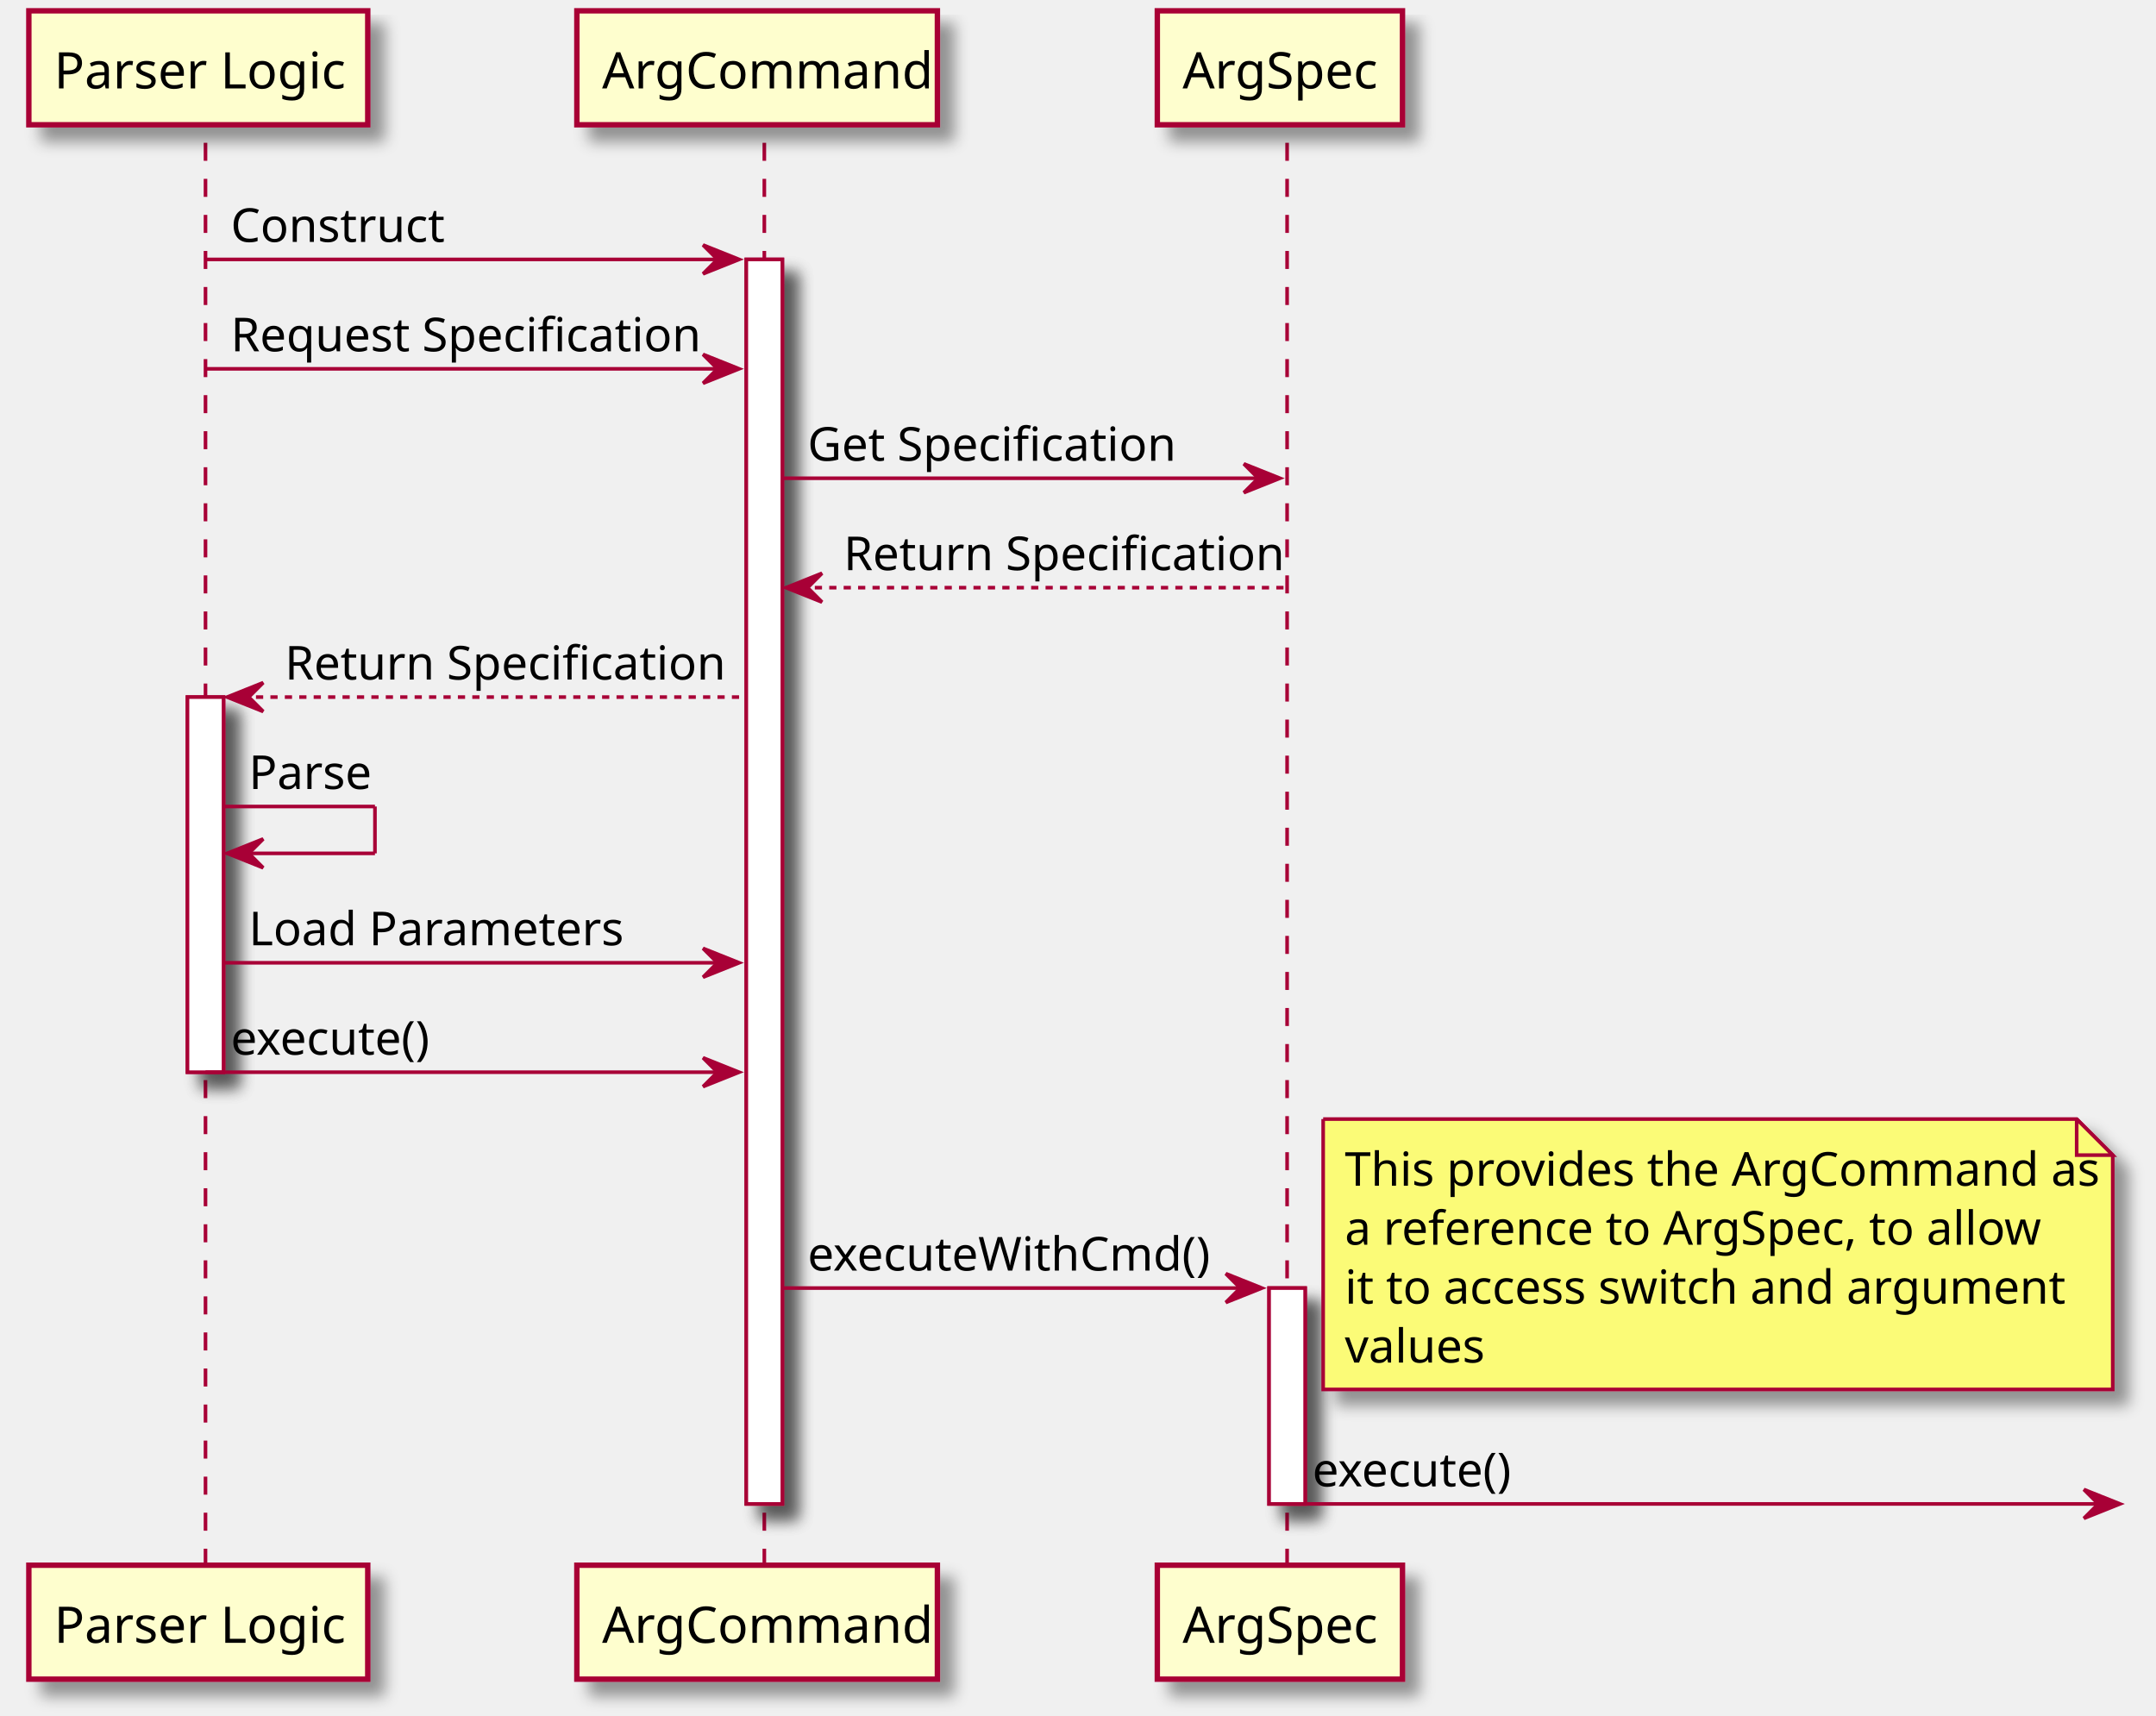
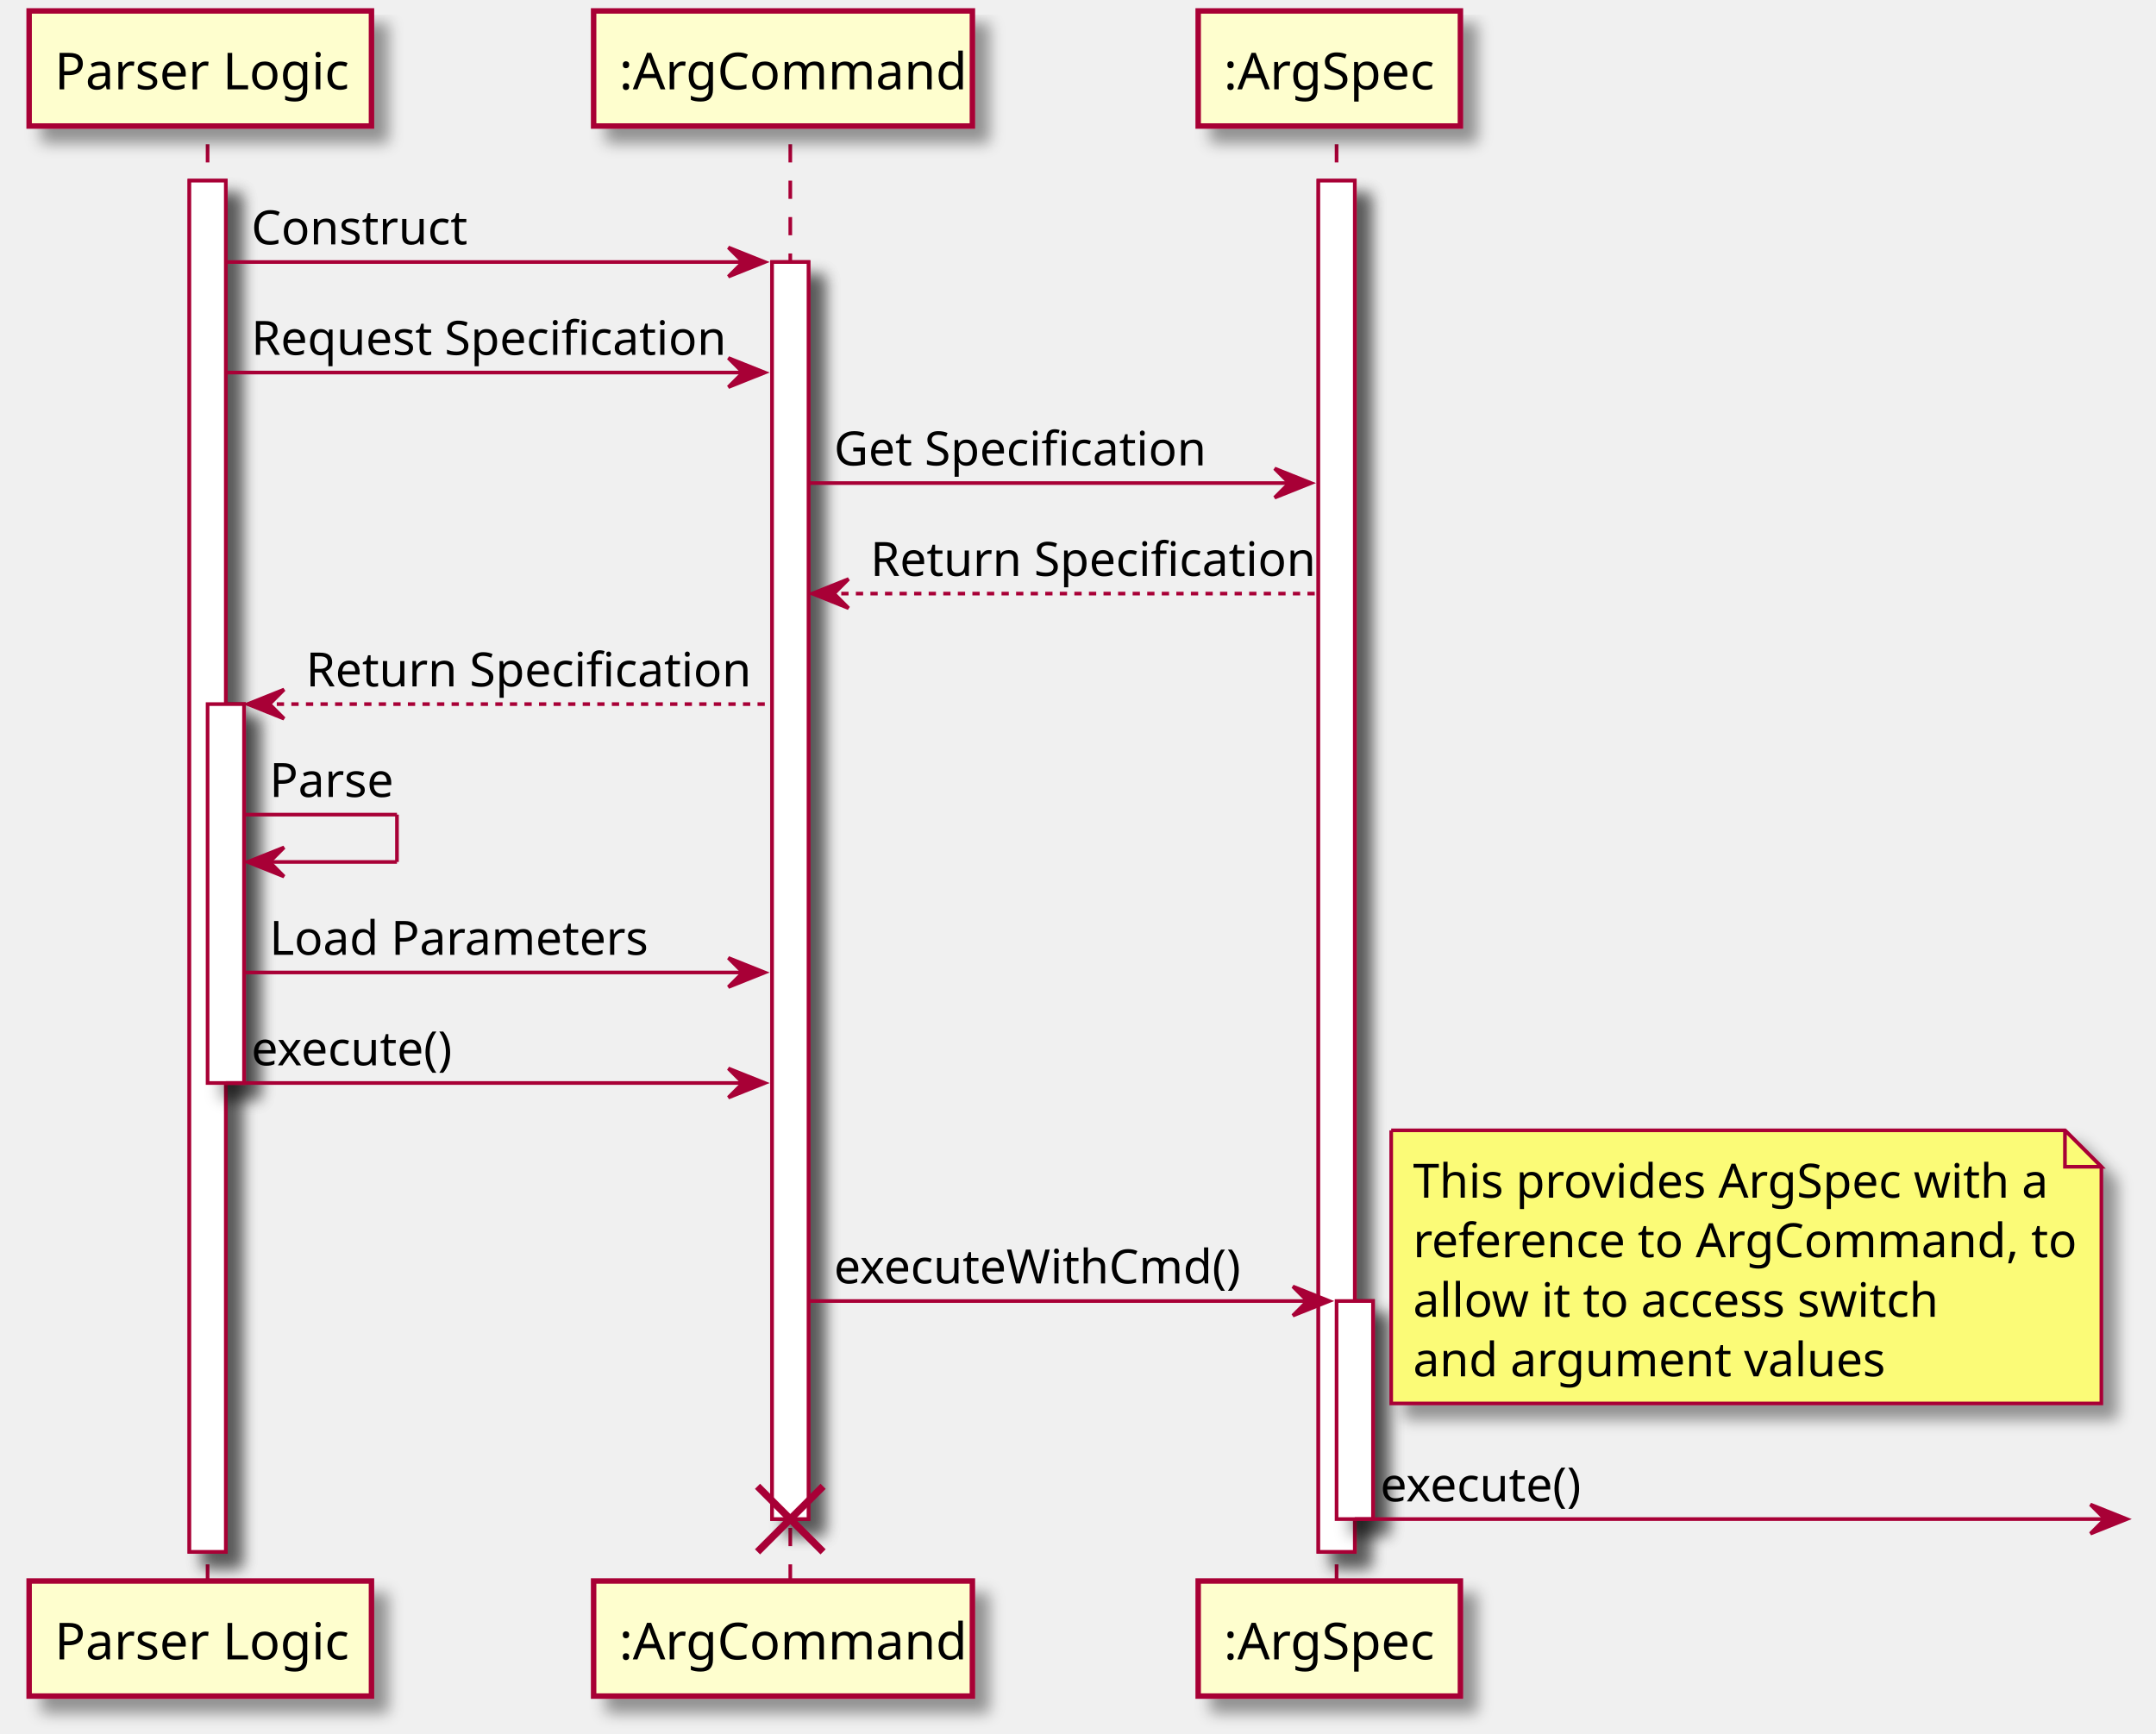
- <svg xmlns="http://www.w3.org/2000/svg" contentScriptType="application/ecmascript" contentStyleType="text/css" height="476px" preserveAspectRatio="none" style="width:598px;height:476px;" version="1.1" viewBox="0 0 598 476" width="598px" zoomAndPan="magnify">
+ <svg xmlns="http://www.w3.org/2000/svg" contentScriptType="application/ecmascript" contentStyleType="text/css" height="476px" preserveAspectRatio="none" style="width:592px;height:476px;" version="1.1" viewBox="0 0 592 476" width="592px" zoomAndPan="magnify">
  <defs>
-     <filter height="300%" id="f1o8hdm1idmc16" width="300%" x="-1" y="-1">
+     <filter height="300%" id="fcdjhxbaj05fv" width="300%" x="-1" y="-1">
      <feGaussianBlur result="blurOut" stdDeviation="2.0" />
      <feColorMatrix in="blurOut" result="blurOut2" type="matrix" values="0 0 0 0 0 0 0 0 0 0 0 0 0 0 0 0 0 0 .4 0" />
      <feOffset dx="4.0" dy="4.0" in="blurOut2" result="blurOut3" />
      <feBlend in="SourceGraphic" in2="blurOut3" mode="normal" />
    </filter>
  </defs>
  <g>
-     <rect fill="#FFFFFF" filter="url(#f1o8hdm1idmc16)" height="104.055" style="stroke: #A80036; stroke-width: 1.0;" width="10" x="52" y="193.367" />
-     <rect fill="#FFFFFF" filter="url(#f1o8hdm1idmc16)" height="345.219" style="stroke: #A80036; stroke-width: 1.0;" width="10" x="207" y="71.961" />
-     <rect fill="#FFFFFF" filter="url(#f1o8hdm1idmc16)" height="59.879" style="stroke: #A80036; stroke-width: 1.0;" width="10" x="352" y="357.301" />
+     <rect fill="#FFFFFF" filter="url(#fcdjhxbaj05fv)" height="376.57" style="stroke: #A80036; stroke-width: 1.0;" width="10" x="52" y="49.609" />
+     <rect fill="#FFFFFF" filter="url(#fcdjhxbaj05fv)" height="104.055" style="stroke: #A80036; stroke-width: 1.0;" width="10" x="57" y="193.367" />
+     <rect fill="#FFFFFF" filter="url(#fcdjhxbaj05fv)" height="345.219" style="stroke: #A80036; stroke-width: 1.0;" width="10" x="212" y="71.961" />
+     <rect fill="#FFFFFF" filter="url(#fcdjhxbaj05fv)" height="376.57" style="stroke: #A80036; stroke-width: 1.0;" width="10" x="362" y="49.609" />
+     <rect fill="#FFFFFF" filter="url(#fcdjhxbaj05fv)" height="59.879" style="stroke: #A80036; stroke-width: 1.0;" width="10" x="367" y="357.301" />
    <line style="stroke: #A80036; stroke-width: 1.0; stroke-dasharray: 5.0,5.0;" x1="57" x2="57" y1="39.609" y2="435.18" />
-     <line style="stroke: #A80036; stroke-width: 1.0; stroke-dasharray: 5.0,5.0;" x1="212" x2="212" y1="39.609" y2="435.18" />
-     <line style="stroke: #A80036; stroke-width: 1.0; stroke-dasharray: 5.0,5.0;" x1="357" x2="357" y1="39.609" y2="435.18" />
-     <rect fill="#FEFECE" filter="url(#f1o8hdm1idmc16)" height="31.609" style="stroke: #A80036; stroke-width: 1.5;" width="94" x="8" y="3" />
+     <line style="stroke: #A80036; stroke-width: 1.0; stroke-dasharray: 5.0,5.0;" x1="217" x2="217" y1="39.609" y2="435.18" />
+     <line style="stroke: #A80036; stroke-width: 1.0; stroke-dasharray: 5.0,5.0;" x1="367" x2="367" y1="39.609" y2="435.18" />
+     <rect fill="#FEFECE" filter="url(#fcdjhxbaj05fv)" height="31.609" style="stroke: #A80036; stroke-width: 1.5;" width="94" x="8" y="3" />
    <text fill="#000000" font-family="sans-serif" font-size="14" lengthAdjust="spacingAndGlyphs" textLength="80" x="15" y="24.533">Parser Logic</text>
-     <rect fill="#FEFECE" filter="url(#f1o8hdm1idmc16)" height="31.609" style="stroke: #A80036; stroke-width: 1.5;" width="94" x="8" y="434.18" />
+     <rect fill="#FEFECE" filter="url(#fcdjhxbaj05fv)" height="31.609" style="stroke: #A80036; stroke-width: 1.5;" width="94" x="8" y="434.18" />
    <text fill="#000000" font-family="sans-serif" font-size="14" lengthAdjust="spacingAndGlyphs" textLength="80" x="15" y="455.713">Parser Logic</text>
-     <rect fill="#FEFECE" filter="url(#f1o8hdm1idmc16)" height="31.609" style="stroke: #A80036; stroke-width: 1.5;" width="100" x="160" y="3" />
-     <text fill="#000000" font-family="sans-serif" font-size="14" lengthAdjust="spacingAndGlyphs" textLength="86" x="167" y="24.533">ArgCommand</text>
-     <rect fill="#FEFECE" filter="url(#f1o8hdm1idmc16)" height="31.609" style="stroke: #A80036; stroke-width: 1.5;" width="100" x="160" y="434.18" />
-     <text fill="#000000" font-family="sans-serif" font-size="14" lengthAdjust="spacingAndGlyphs" textLength="86" x="167" y="455.713">ArgCommand</text>
-     <rect fill="#FEFECE" filter="url(#f1o8hdm1idmc16)" height="31.609" style="stroke: #A80036; stroke-width: 1.5;" width="68" x="321" y="3" />
-     <text fill="#000000" font-family="sans-serif" font-size="14" lengthAdjust="spacingAndGlyphs" textLength="54" x="328" y="24.533">ArgSpec</text>
-     <rect fill="#FEFECE" filter="url(#f1o8hdm1idmc16)" height="31.609" style="stroke: #A80036; stroke-width: 1.5;" width="68" x="321" y="434.18" />
-     <text fill="#000000" font-family="sans-serif" font-size="14" lengthAdjust="spacingAndGlyphs" textLength="54" x="328" y="455.713">ArgSpec</text>
-     <rect fill="#FFFFFF" filter="url(#f1o8hdm1idmc16)" height="104.055" style="stroke: #A80036; stroke-width: 1.0;" width="10" x="52" y="193.367" />
-     <rect fill="#FFFFFF" filter="url(#f1o8hdm1idmc16)" height="345.219" style="stroke: #A80036; stroke-width: 1.0;" width="10" x="207" y="71.961" />
-     <rect fill="#FFFFFF" filter="url(#f1o8hdm1idmc16)" height="59.879" style="stroke: #A80036; stroke-width: 1.0;" width="10" x="352" y="357.301" />
-     <polygon fill="#A80036" points="195,67.961,205,71.961,195,75.961,199,71.961" style="stroke: #A80036; stroke-width: 1.0;" />
-     <line style="stroke: #A80036; stroke-width: 1.0;" x1="57" x2="201" y1="71.961" y2="71.961" />
-     <text fill="#000000" font-family="sans-serif" font-size="13" lengthAdjust="spacingAndGlyphs" textLength="56" x="64" y="67.105">Construct</text>
-     <polygon fill="#A80036" points="195,98.312,205,102.312,195,106.312,199,102.312" style="stroke: #A80036; stroke-width: 1.0;" />
-     <line style="stroke: #A80036; stroke-width: 1.0;" x1="57" x2="201" y1="102.312" y2="102.312" />
-     <text fill="#000000" font-family="sans-serif" font-size="13" lengthAdjust="spacingAndGlyphs" textLength="126" x="64" y="97.456">Request Specification</text>
-     <polygon fill="#A80036" points="345,128.664,355,132.664,345,136.664,349,132.664" style="stroke: #A80036; stroke-width: 1.0;" />
-     <line style="stroke: #A80036; stroke-width: 1.0;" x1="217" x2="351" y1="132.664" y2="132.664" />
-     <text fill="#000000" font-family="sans-serif" font-size="13" lengthAdjust="spacingAndGlyphs" textLength="99" x="224" y="127.808">Get Specification</text>
-     <polygon fill="#A80036" points="228,159.016,218,163.016,228,167.016,224,163.016" style="stroke: #A80036; stroke-width: 1.0;" />
-     <line style="stroke: #A80036; stroke-width: 1.0; stroke-dasharray: 2.0,2.0;" x1="222" x2="356" y1="163.016" y2="163.016" />
-     <text fill="#000000" font-family="sans-serif" font-size="13" lengthAdjust="spacingAndGlyphs" textLength="116" x="234" y="158.159">Return Specification</text>
-     <polygon fill="#A80036" points="73,189.367,63,193.367,73,197.367,69,193.367" style="stroke: #A80036; stroke-width: 1.0;" />
-     <line style="stroke: #A80036; stroke-width: 1.0; stroke-dasharray: 2.0,2.0;" x1="67" x2="206" y1="193.367" y2="193.367" />
-     <text fill="#000000" font-family="sans-serif" font-size="13" lengthAdjust="spacingAndGlyphs" textLength="116" x="79" y="188.511">Return Specification</text>
-     <line style="stroke: #A80036; stroke-width: 1.0;" x1="62" x2="104" y1="223.719" y2="223.719" />
-     <line style="stroke: #A80036; stroke-width: 1.0;" x1="104" x2="104" y1="223.719" y2="236.719" />
-     <line style="stroke: #A80036; stroke-width: 1.0;" x1="63" x2="104" y1="236.719" y2="236.719" />
-     <polygon fill="#A80036" points="73,232.719,63,236.719,73,240.719,69,236.719" style="stroke: #A80036; stroke-width: 1.0;" />
-     <text fill="#000000" font-family="sans-serif" font-size="13" lengthAdjust="spacingAndGlyphs" textLength="34" x="69" y="218.862">Parse</text>
-     <polygon fill="#A80036" points="195,263.07,205,267.07,195,271.07,199,267.07" style="stroke: #A80036; stroke-width: 1.0;" />
-     <line style="stroke: #A80036; stroke-width: 1.0;" x1="62" x2="201" y1="267.07" y2="267.07" />
-     <text fill="#000000" font-family="sans-serif" font-size="13" lengthAdjust="spacingAndGlyphs" textLength="99" x="69" y="262.214">Load Parameters</text>
-     <polygon fill="#A80036" points="195,293.422,205,297.422,195,301.422,199,297.422" style="stroke: #A80036; stroke-width: 1.0;" />
-     <line style="stroke: #A80036; stroke-width: 1.0;" x1="57" x2="201" y1="297.422" y2="297.422" />
-     <text fill="#000000" font-family="sans-serif" font-size="13" lengthAdjust="spacingAndGlyphs" textLength="54" x="64" y="292.565">execute()</text>
-     <polygon fill="#A80036" points="340,353.301,350,357.301,340,361.301,344,357.301" style="stroke: #A80036; stroke-width: 1.0;" />
-     <line style="stroke: #A80036; stroke-width: 1.0;" x1="217" x2="346" y1="357.301" y2="357.301" />
-     <text fill="#000000" font-family="sans-serif" font-size="13" lengthAdjust="spacingAndGlyphs" textLength="108" x="224" y="352.444">executeWithCmd()</text>
-     <path d="M367,310.422 L367,385.422 L586,385.422 L586,320.422 L576,310.422 L367,310.422 " fill="#FBFB77" filter="url(#f1o8hdm1idmc16)" style="stroke: #A80036; stroke-width: 1.0;" />
-     <path d="M576,310.422 L576,320.422 L586,320.422 L576,310.422 " fill="#FBFB77" style="stroke: #A80036; stroke-width: 1.0;" />
-     <text fill="#000000" font-family="sans-serif" font-size="13" lengthAdjust="spacingAndGlyphs" textLength="198" x="373" y="328.917">This provides the ArgCommand as</text>
-     <text fill="#000000" font-family="sans-serif" font-size="13" lengthAdjust="spacingAndGlyphs" textLength="185" x="373" y="345.269">a reference to ArgSpec, to allow</text>
-     <text fill="#000000" font-family="sans-serif" font-size="13" lengthAdjust="spacingAndGlyphs" textLength="192" x="373" y="361.62">it to access switch and argument</text>
-     <text fill="#000000" font-family="sans-serif" font-size="13" lengthAdjust="spacingAndGlyphs" textLength="36" x="373" y="377.972">values</text>
-     <polygon fill="#A80036" points="578,413.18,588,417.18,578,421.18,582,417.18" style="stroke: #A80036; stroke-width: 1.0;" />
-     <line style="stroke: #A80036; stroke-width: 1.0;" x1="357" x2="584" y1="417.18" y2="417.18" />
-     <text fill="#000000" font-family="sans-serif" font-size="13" lengthAdjust="spacingAndGlyphs" textLength="54" x="364" y="412.323">execute()</text>
+     <rect fill="#FEFECE" filter="url(#fcdjhxbaj05fv)" height="31.609" style="stroke: #A80036; stroke-width: 1.5;" width="104" x="163" y="3" />
+     <text fill="#000000" font-family="sans-serif" font-size="14" lengthAdjust="spacingAndGlyphs" textLength="90" x="170" y="24.533">:ArgCommand</text>
+     <rect fill="#FEFECE" filter="url(#fcdjhxbaj05fv)" height="31.609" style="stroke: #A80036; stroke-width: 1.5;" width="104" x="163" y="434.18" />
+     <text fill="#000000" font-family="sans-serif" font-size="14" lengthAdjust="spacingAndGlyphs" textLength="90" x="170" y="455.713">:ArgCommand</text>
+     <rect fill="#FEFECE" filter="url(#fcdjhxbaj05fv)" height="31.609" style="stroke: #A80036; stroke-width: 1.5;" width="72" x="329" y="3" />
+     <text fill="#000000" font-family="sans-serif" font-size="14" lengthAdjust="spacingAndGlyphs" textLength="58" x="336" y="24.533">:ArgSpec</text>
+     <rect fill="#FEFECE" filter="url(#fcdjhxbaj05fv)" height="31.609" style="stroke: #A80036; stroke-width: 1.5;" width="72" x="329" y="434.18" />
+     <text fill="#000000" font-family="sans-serif" font-size="14" lengthAdjust="spacingAndGlyphs" textLength="58" x="336" y="455.713">:ArgSpec</text>
+     <rect fill="#FFFFFF" filter="url(#fcdjhxbaj05fv)" height="376.57" style="stroke: #A80036; stroke-width: 1.0;" width="10" x="52" y="49.609" />
+     <rect fill="#FFFFFF" filter="url(#fcdjhxbaj05fv)" height="104.055" style="stroke: #A80036; stroke-width: 1.0;" width="10" x="57" y="193.367" />
+     <rect fill="#FFFFFF" filter="url(#fcdjhxbaj05fv)" height="345.219" style="stroke: #A80036; stroke-width: 1.0;" width="10" x="212" y="71.961" />
+     <rect fill="#FFFFFF" filter="url(#fcdjhxbaj05fv)" height="376.57" style="stroke: #A80036; stroke-width: 1.0;" width="10" x="362" y="49.609" />
+     <rect fill="#FFFFFF" filter="url(#fcdjhxbaj05fv)" height="59.879" style="stroke: #A80036; stroke-width: 1.0;" width="10" x="367" y="357.301" />
+     <polygon fill="#A80036" points="200,67.961,210,71.961,200,75.961,204,71.961" style="stroke: #A80036; stroke-width: 1.0;" />
+     <line style="stroke: #A80036; stroke-width: 1.0;" x1="62" x2="206" y1="71.961" y2="71.961" />
+     <text fill="#000000" font-family="sans-serif" font-size="13" lengthAdjust="spacingAndGlyphs" textLength="56" x="69" y="67.105">Construct</text>
+     <polygon fill="#A80036" points="200,98.312,210,102.312,200,106.312,204,102.312" style="stroke: #A80036; stroke-width: 1.0;" />
+     <line style="stroke: #A80036; stroke-width: 1.0;" x1="62" x2="206" y1="102.312" y2="102.312" />
+     <text fill="#000000" font-family="sans-serif" font-size="13" lengthAdjust="spacingAndGlyphs" textLength="126" x="69" y="97.456">Request Specification</text>
+     <polygon fill="#A80036" points="350,128.664,360,132.664,350,136.664,354,132.664" style="stroke: #A80036; stroke-width: 1.0;" />
+     <line style="stroke: #A80036; stroke-width: 1.0;" x1="222" x2="356" y1="132.664" y2="132.664" />
+     <text fill="#000000" font-family="sans-serif" font-size="13" lengthAdjust="spacingAndGlyphs" textLength="99" x="229" y="127.808">Get Specification</text>
+     <polygon fill="#A80036" points="233,159.016,223,163.016,233,167.016,229,163.016" style="stroke: #A80036; stroke-width: 1.0;" />
+     <line style="stroke: #A80036; stroke-width: 1.0; stroke-dasharray: 2.0,2.0;" x1="227" x2="361" y1="163.016" y2="163.016" />
+     <text fill="#000000" font-family="sans-serif" font-size="13" lengthAdjust="spacingAndGlyphs" textLength="116" x="239" y="158.159">Return Specification</text>
+     <polygon fill="#A80036" points="78,189.367,68,193.367,78,197.367,74,193.367" style="stroke: #A80036; stroke-width: 1.0;" />
+     <line style="stroke: #A80036; stroke-width: 1.0; stroke-dasharray: 2.0,2.0;" x1="72" x2="211" y1="193.367" y2="193.367" />
+     <text fill="#000000" font-family="sans-serif" font-size="13" lengthAdjust="spacingAndGlyphs" textLength="116" x="84" y="188.511">Return Specification</text>
+     <line style="stroke: #A80036; stroke-width: 1.0;" x1="67" x2="109" y1="223.719" y2="223.719" />
+     <line style="stroke: #A80036; stroke-width: 1.0;" x1="109" x2="109" y1="223.719" y2="236.719" />
+     <line style="stroke: #A80036; stroke-width: 1.0;" x1="68" x2="109" y1="236.719" y2="236.719" />
+     <polygon fill="#A80036" points="78,232.719,68,236.719,78,240.719,74,236.719" style="stroke: #A80036; stroke-width: 1.0;" />
+     <text fill="#000000" font-family="sans-serif" font-size="13" lengthAdjust="spacingAndGlyphs" textLength="34" x="74" y="218.862">Parse</text>
+     <polygon fill="#A80036" points="200,263.07,210,267.07,200,271.07,204,267.07" style="stroke: #A80036; stroke-width: 1.0;" />
+     <line style="stroke: #A80036; stroke-width: 1.0;" x1="67" x2="206" y1="267.07" y2="267.07" />
+     <text fill="#000000" font-family="sans-serif" font-size="13" lengthAdjust="spacingAndGlyphs" textLength="99" x="74" y="262.214">Load Parameters</text>
+     <polygon fill="#A80036" points="200,293.422,210,297.422,200,301.422,204,297.422" style="stroke: #A80036; stroke-width: 1.0;" />
+     <line style="stroke: #A80036; stroke-width: 1.0;" x1="62" x2="206" y1="297.422" y2="297.422" />
+     <text fill="#000000" font-family="sans-serif" font-size="13" lengthAdjust="spacingAndGlyphs" textLength="54" x="69" y="292.565">execute()</text>
+     <polygon fill="#A80036" points="355,353.301,365,357.301,355,361.301,359,357.301" style="stroke: #A80036; stroke-width: 1.0;" />
+     <line style="stroke: #A80036; stroke-width: 1.0;" x1="222" x2="361" y1="357.301" y2="357.301" />
+     <text fill="#000000" font-family="sans-serif" font-size="13" lengthAdjust="spacingAndGlyphs" textLength="108" x="229" y="352.444">executeWithCmd()</text>
+     <path d="M382,310.422 L382,385.422 L577,385.422 L577,320.422 L567,310.422 L382,310.422 " fill="#FBFB77" filter="url(#fcdjhxbaj05fv)" style="stroke: #A80036; stroke-width: 1.0;" />
+     <path d="M567,310.422 L567,320.422 L577,320.422 L567,310.422 " fill="#FBFB77" style="stroke: #A80036; stroke-width: 1.0;" />
+     <text fill="#000000" font-family="sans-serif" font-size="13" lengthAdjust="spacingAndGlyphs" textLength="167" x="388" y="328.917">This provides ArgSpec with a</text>
+     <text fill="#000000" font-family="sans-serif" font-size="13" lengthAdjust="spacingAndGlyphs" textLength="170" x="388" y="345.269">reference to ArgCommand, to</text>
+     <text fill="#000000" font-family="sans-serif" font-size="13" lengthAdjust="spacingAndGlyphs" textLength="142" x="388" y="361.62">allow it to access switch</text>
+     <text fill="#000000" font-family="sans-serif" font-size="13" lengthAdjust="spacingAndGlyphs" textLength="119" x="388" y="377.972">and argument values</text>
+     <polygon fill="#A80036" points="574,413.18,584,417.18,574,421.18,578,417.18" style="stroke: #A80036; stroke-width: 1.0;" />
+     <line style="stroke: #A80036; stroke-width: 1.0;" x1="372" x2="580" y1="417.18" y2="417.18" />
+     <text fill="#000000" font-family="sans-serif" font-size="13" lengthAdjust="spacingAndGlyphs" textLength="54" x="379" y="412.323">execute()</text>
+     <line style="stroke: #A80036; stroke-width: 2.0;" x1="208" x2="226" y1="408.18" y2="426.18" />
+     <line style="stroke: #A80036; stroke-width: 2.0;" x1="208" x2="226" y1="426.18" y2="408.18" />
  </g>
</svg>
